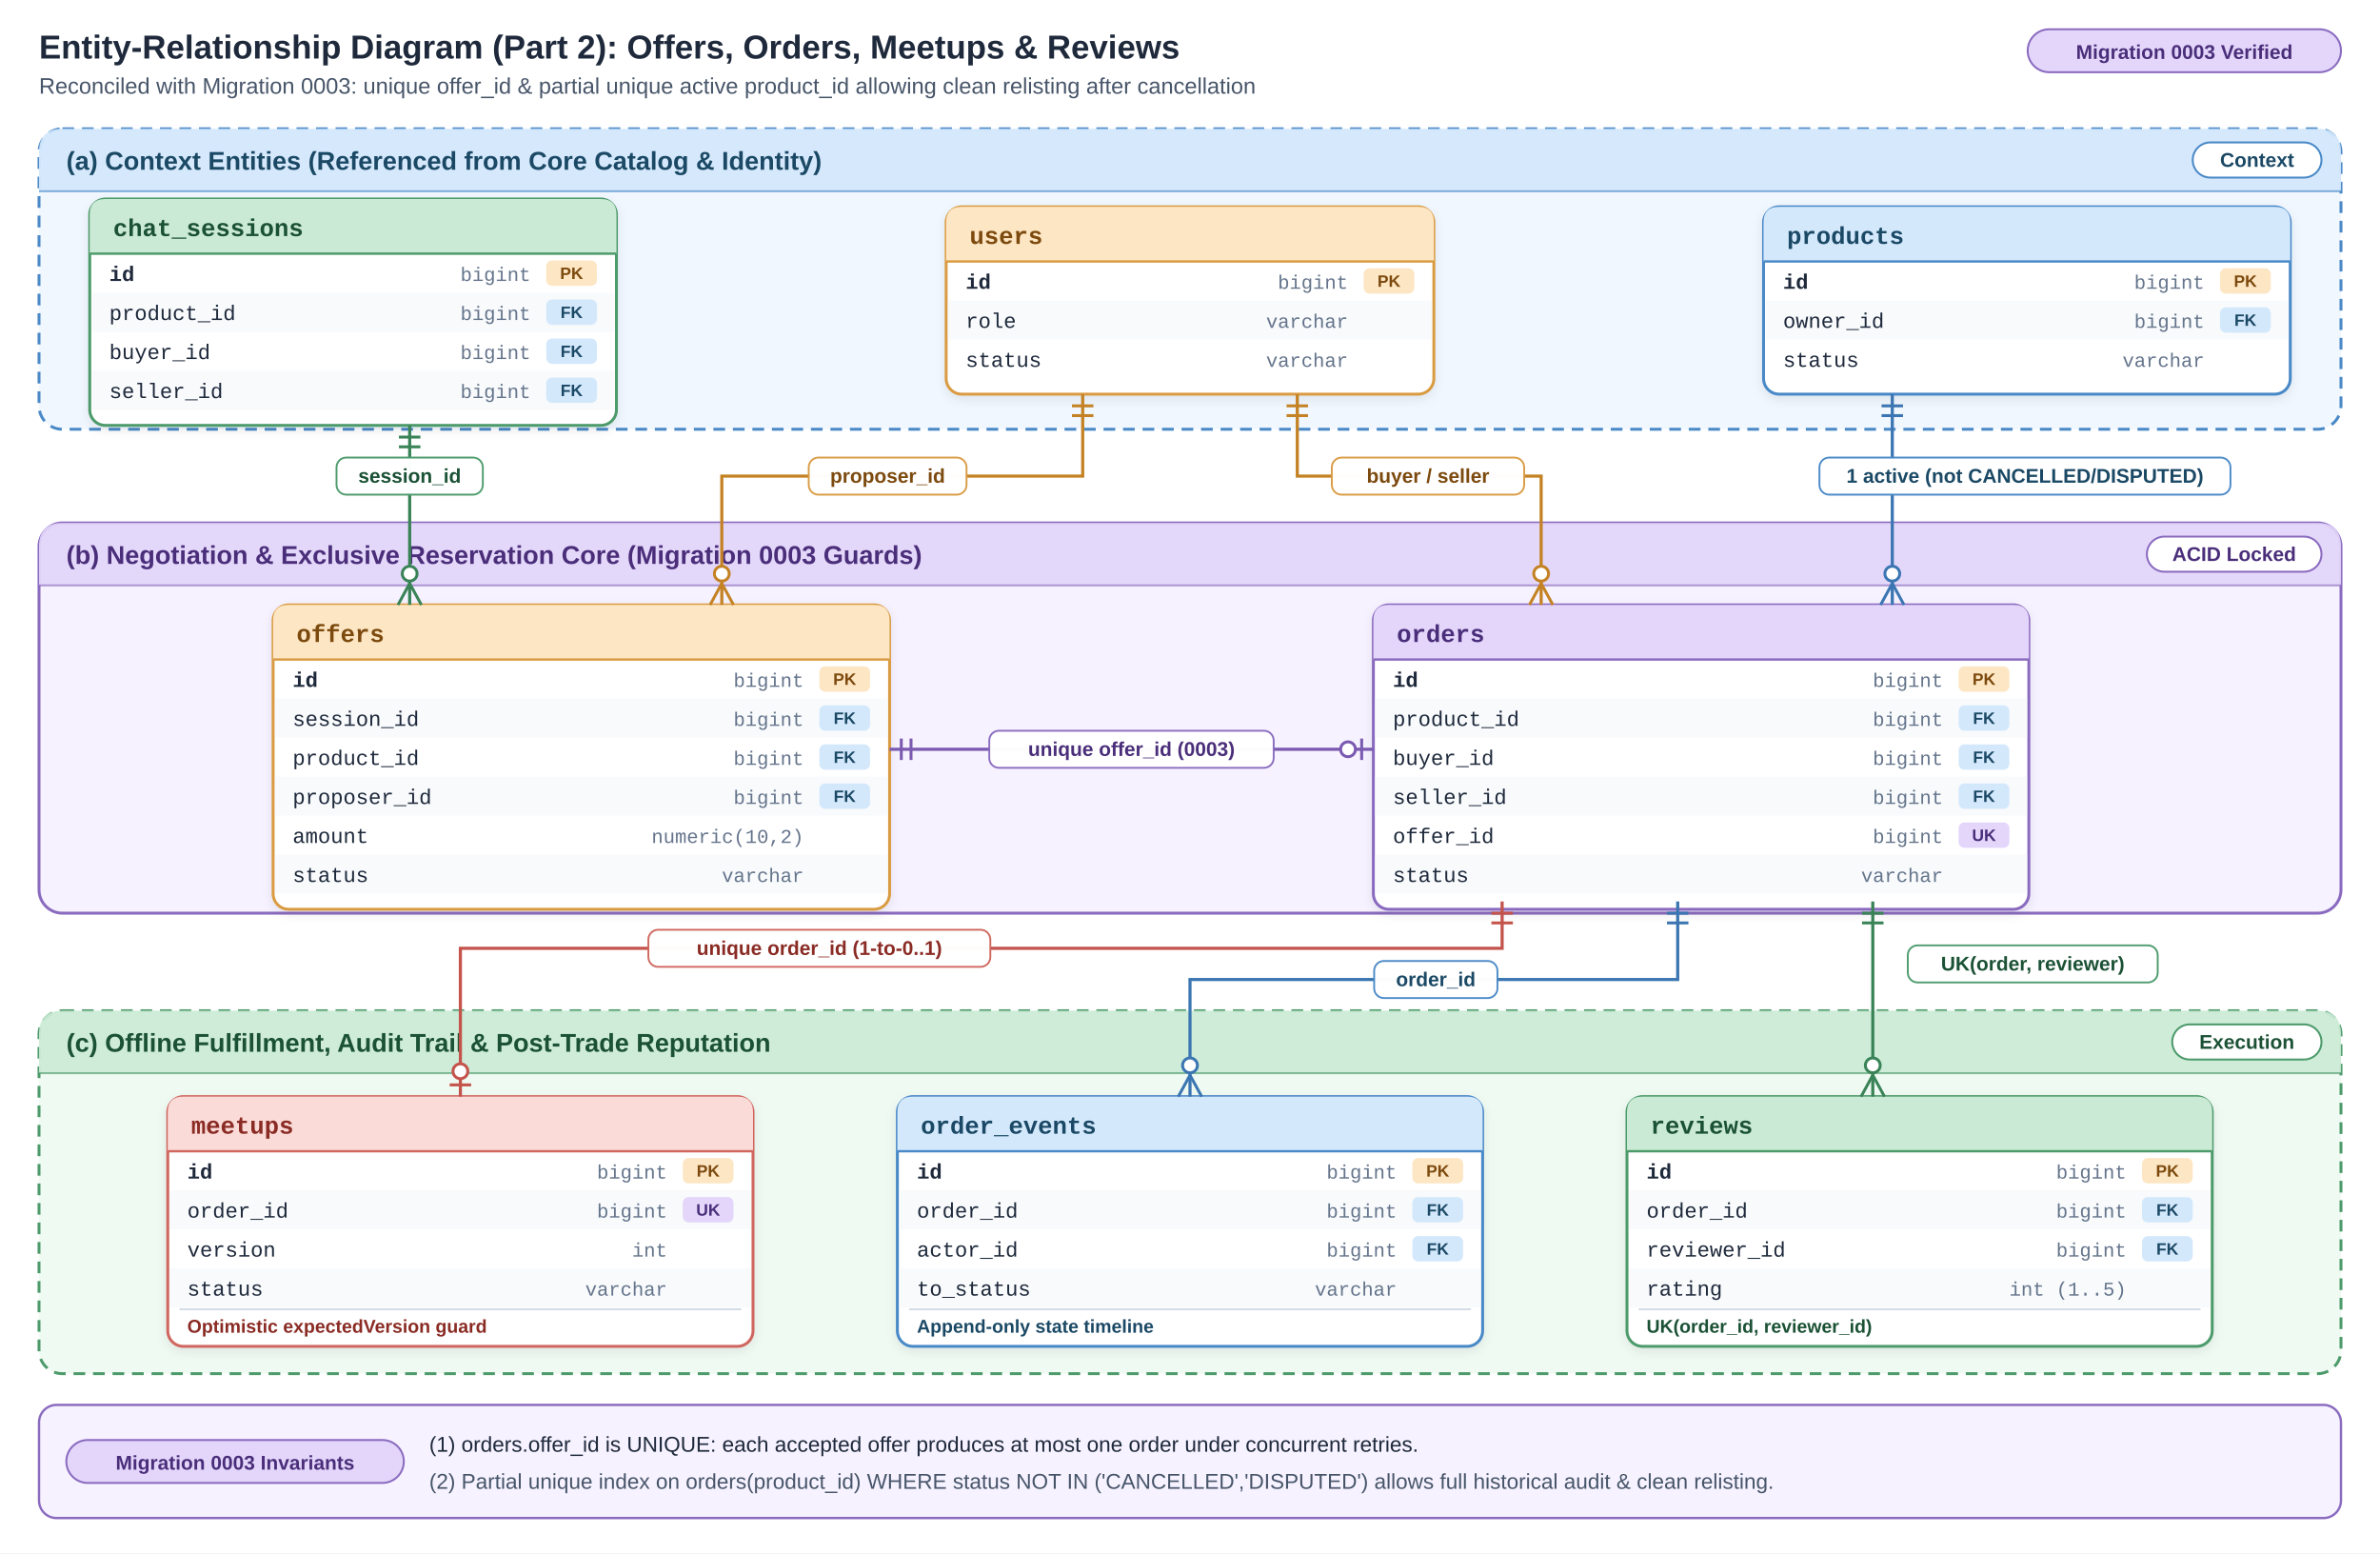
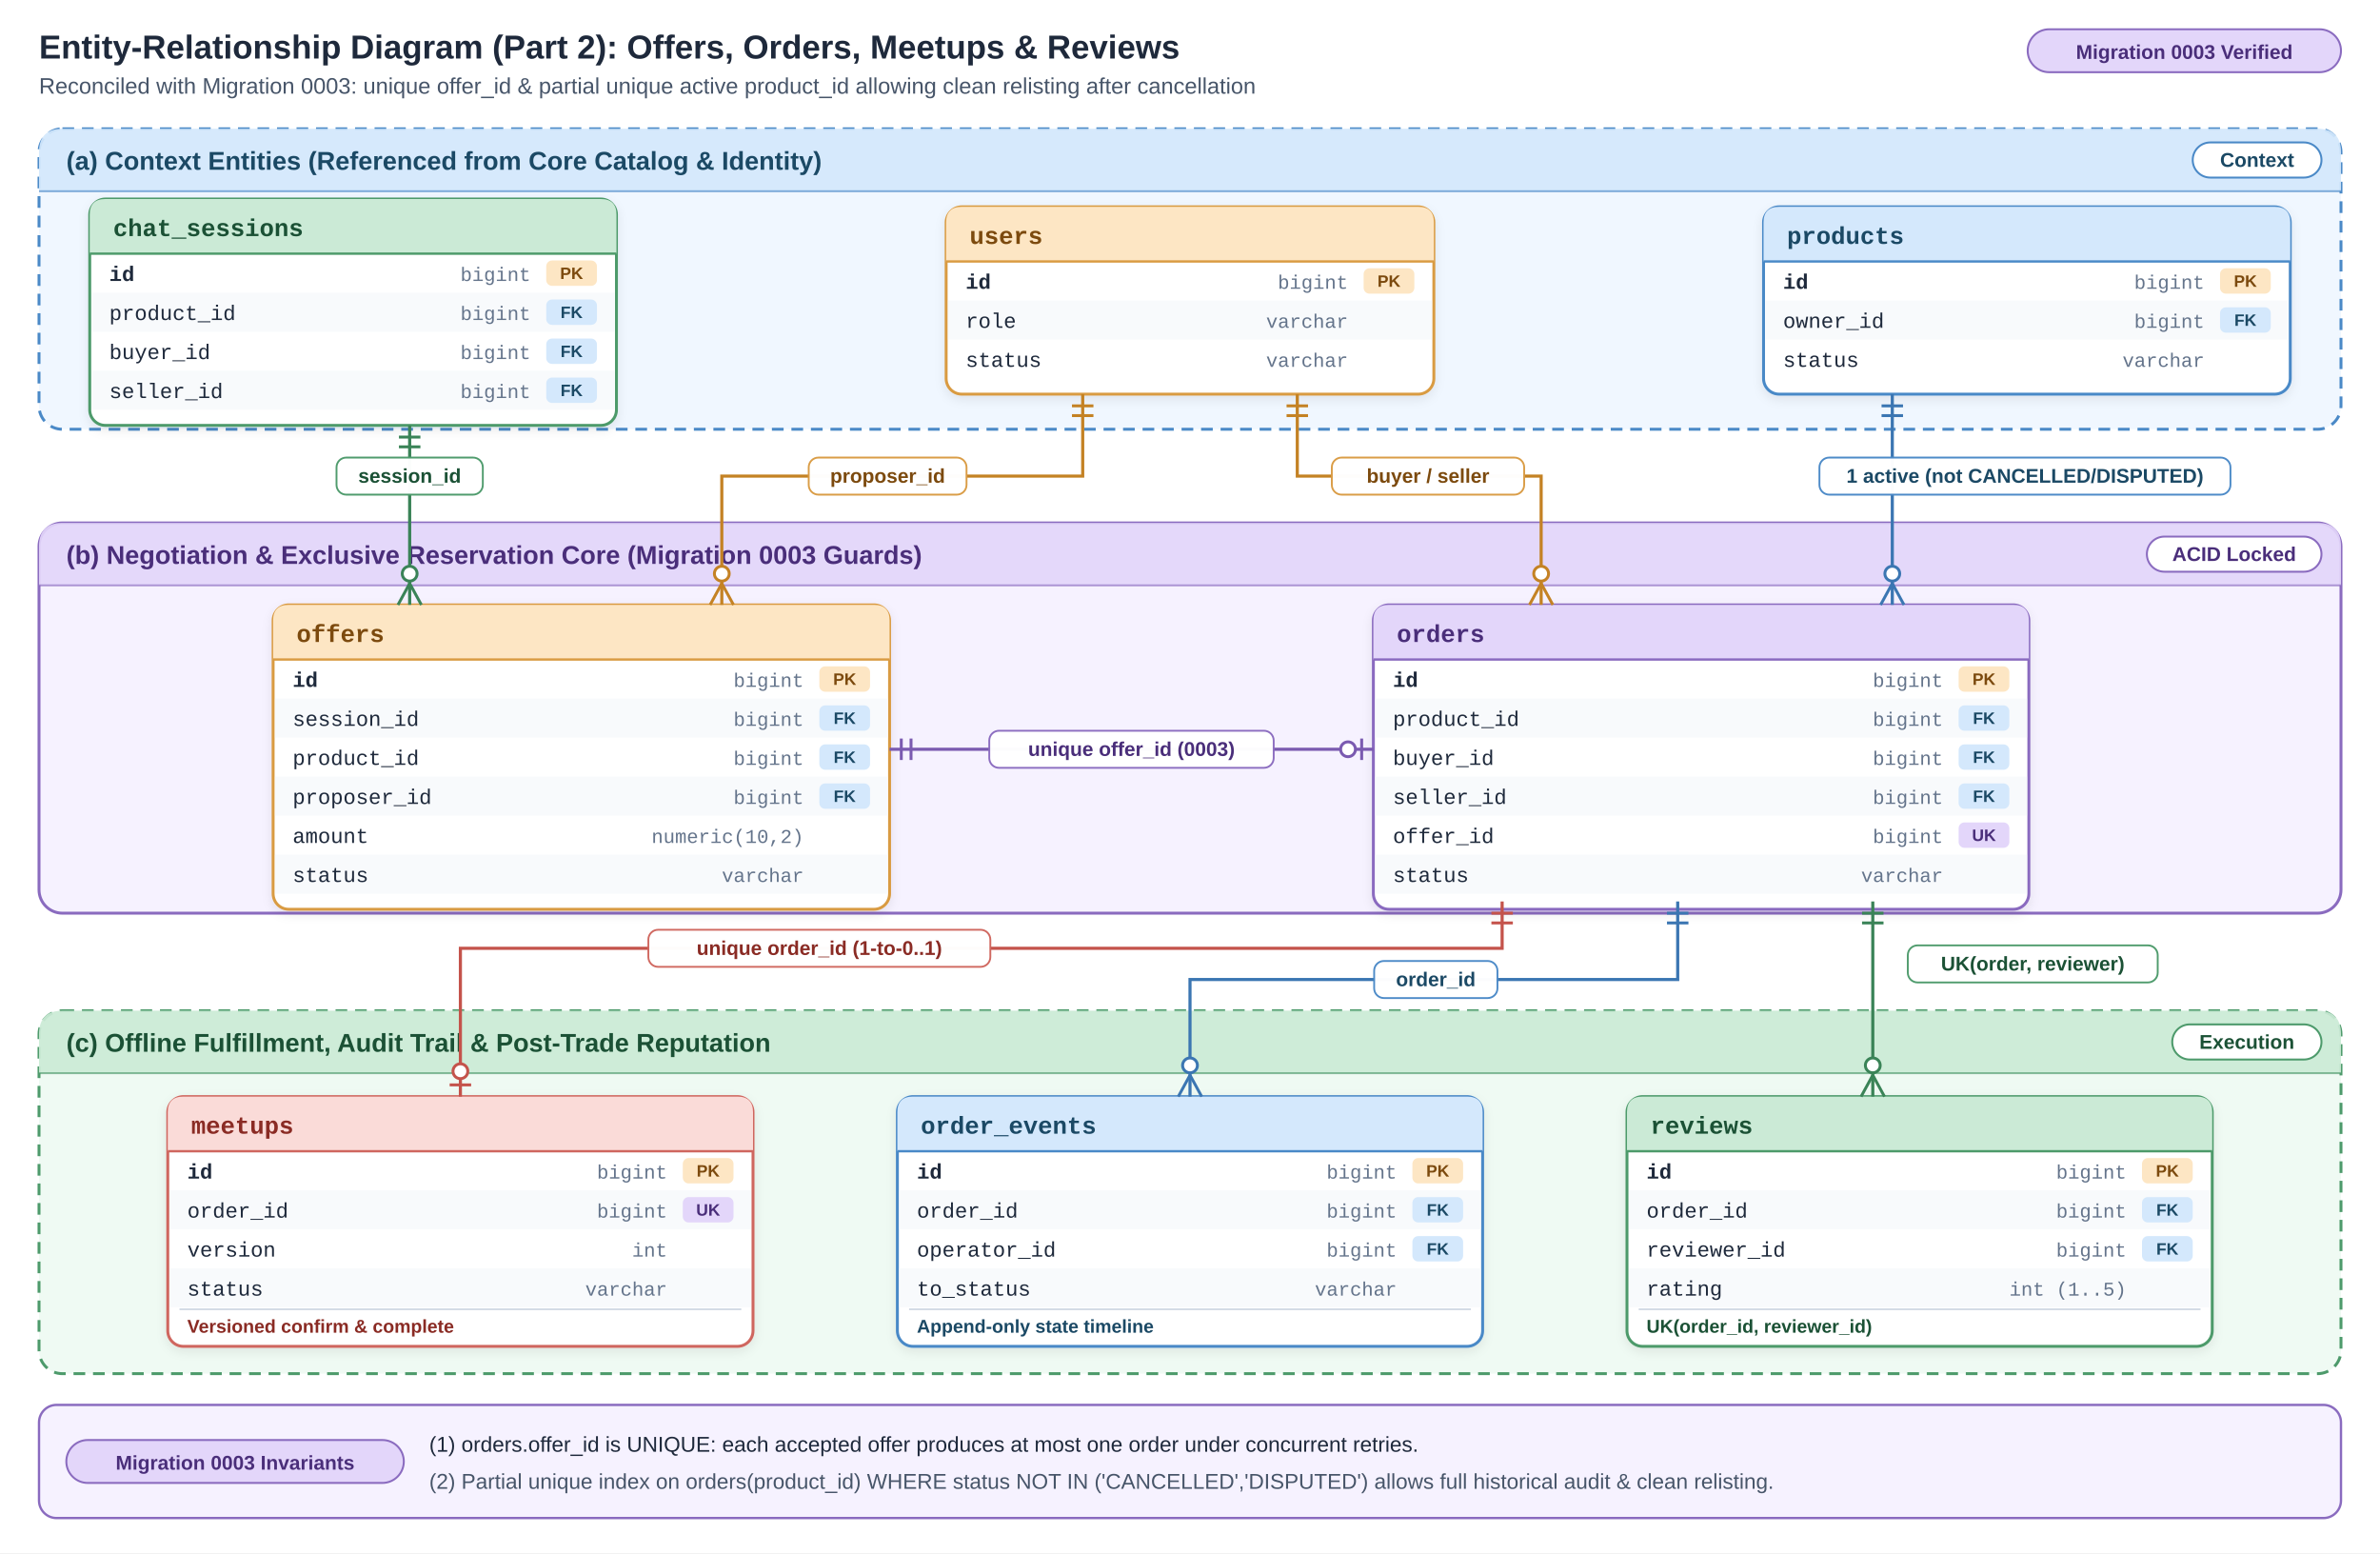
<svg xmlns="http://www.w3.org/2000/svg" viewBox="0 0 1220 796" width="1220" height="796">
  <defs>
    <filter id="card-shadow" x="-6%" y="-6%" width="114%" height="118%">
      <feDropShadow dx="0" dy="2" stdDeviation="2.5" flood-color="#0F172A" flood-opacity="0.08" />
    </filter>
    <filter id="soft-shadow" x="-4%" y="-4%" width="108%" height="112%">
      <feDropShadow dx="0" dy="1.5" stdDeviation="1.8" flood-color="#0F172A" flood-opacity="0.06" />
    </filter>
    <marker id="arr-slate" viewBox="0 0 10 10" refX="8.5" refY="5" markerWidth="7" markerHeight="7" orient="auto-start-reverse">
      <path d="M 1 1.5 L 9 5 L 1 8.5 z" fill="#475569" />
    </marker>
    <marker id="arr-blue" viewBox="0 0 10 10" refX="8.5" refY="5" markerWidth="7" markerHeight="7" orient="auto-start-reverse">
      <path d="M 1 1.5 L 9 5 L 1 8.5 z" fill="#3B76B2" />
    </marker>
    <marker id="arr-green" viewBox="0 0 10 10" refX="8.5" refY="5" markerWidth="7" markerHeight="7" orient="auto-start-reverse">
      <path d="M 1 1.5 L 9 5 L 1 8.5 z" fill="#3A8357" />
    </marker>
    <marker id="arr-purple" viewBox="0 0 10 10" refX="8.5" refY="5" markerWidth="7" markerHeight="7" orient="auto-start-reverse">
      <path d="M 1 1.5 L 9 5 L 1 8.5 z" fill="#7A5AB0" />
    </marker>
    <marker id="arr-rose" viewBox="0 0 10 10" refX="8.5" refY="5" markerWidth="7" markerHeight="7" orient="auto-start-reverse">
      <path d="M 1 1.5 L 9 5 L 1 8.5 z" fill="#C4534B" />
    </marker>
    <marker id="arr-amber" viewBox="0 0 10 10" refX="8.5" refY="5" markerWidth="7" markerHeight="7" orient="auto-start-reverse">
      <path d="M 1 1.5 L 9 5 L 1 8.5 z" fill="#C48224" />
    </marker>
    <marker id="arr-open" viewBox="0 0 10 10" refX="8.5" refY="5" markerWidth="8" markerHeight="8" orient="auto">
      <path d="M 1.5 1.5 L 8.5 5 L 1.5 8.5" fill="none" stroke="#1E293B" stroke-width="1.6" stroke-linecap="round" stroke-linejoin="round" />
    </marker>
    <marker id="uml-inherit" viewBox="0 0 14 12" refX="12.5" refY="6" markerWidth="11" markerHeight="10" orient="auto">
      <path d="M 1 1 L 12 6 L 1 11 Z" fill="#FFFFFF" stroke="#4A89C7" stroke-width="1.6" />
    </marker>
  </defs>
  <rect x="0" y="0" width="1220" height="796" fill="#FFFFFF" />
  <text x="20" y="30" font-family="Arial, 'Helvetica Neue', Helvetica, sans-serif" font-size="17" font-weight="700" fill="#1E293B">Entity-Relationship Diagram (Part 2): Offers, Orders, Meetups &amp; Reviews</text>
  <text x="20" y="48" font-family="Arial, 'Helvetica Neue', Helvetica, sans-serif" font-size="11.5" fill="#475569">Reconciled with Migration 0003: unique offer_id &amp; partial unique active product_id allowing clean relisting after cancellation</text>
  <rect x="1039.4" y="15" width="160.6" height="22" rx="11.0" fill="#E3D6FA" stroke="#8A6BBF" stroke-width="1" />
  <text x="1119.7" y="30.18" text-anchor="middle" font-family="Arial, 'Helvetica Neue', Helvetica, sans-serif" font-size="10.2" font-weight="600" fill="#4A2E7A">Migration 0003 Verified</text>
  <rect x="20" y="66" width="1180" height="154" rx="12" fill="#F0F7FF" stroke="#4A89C7" stroke-width="1.5" stroke-dasharray="6,4" />
  <path d="M 32 66 H 1188 Q 1200 66 1200 78 V 98 H 20 V 78 Q 20 66 32 66 Z" fill="#D4E8FC" opacity="0.92" />
  <line x1="20" y1="98" x2="1200" y2="98" stroke="#4A89C7" stroke-width="1" opacity="0.65" />
  <text x="34" y="87" font-family="Arial, 'Helvetica Neue', Helvetica, sans-serif" font-size="13.2" font-weight="700" fill="#1B4965">(a) Context Entities (Referenced from Core Catalog &amp; Identity)</text>
  <rect x="1124" y="73" width="66" height="18" rx="9" fill="#FFFFFF" stroke="#4A89C7" stroke-width="1" />
  <text x="1157.0" y="85.5" text-anchor="middle" font-family="Arial, 'Helvetica Neue', Helvetica, sans-serif" font-size="10.2" font-weight="600" fill="#1B4965">Context</text>
  <rect x="20" y="268" width="1180" height="200" rx="12" fill="#F6F2FF" stroke="#8A6BBF" stroke-width="1.5" />
  <path d="M 32 268 H 1188 Q 1200 268 1200 280 V 300 H 20 V 280 Q 20 268 32 268 Z" fill="#E3D6FA" opacity="0.92" />
  <line x1="20" y1="300" x2="1200" y2="300" stroke="#8A6BBF" stroke-width="1" opacity="0.65" />
  <text x="34" y="289" font-family="Arial, 'Helvetica Neue', Helvetica, sans-serif" font-size="13.2" font-weight="700" fill="#4A2E7A">(b) Negotiation &amp; Exclusive Reservation Core (Migration 0003 Guards)</text>
  <rect x="1100.5" y="275" width="89.5" height="18" rx="9" fill="#FFFFFF" stroke="#8A6BBF" stroke-width="1" />
  <text x="1145.25" y="287.5" text-anchor="middle" font-family="Arial, 'Helvetica Neue', Helvetica, sans-serif" font-size="10.2" font-weight="600" fill="#4A2E7A">ACID Locked</text>
  <rect x="20" y="518" width="1180" height="186" rx="12" fill="#EFFAF3" stroke="#4D9A6B" stroke-width="1.5" stroke-dasharray="6,4" />
  <path d="M 32 518 H 1188 Q 1200 518 1200 530 V 550 H 20 V 530 Q 20 518 32 518 Z" fill="#CBEAD6" opacity="0.92" />
  <line x1="20" y1="550" x2="1200" y2="550" stroke="#4D9A6B" stroke-width="1" opacity="0.65" />
  <text x="34" y="539" font-family="Arial, 'Helvetica Neue', Helvetica, sans-serif" font-size="13.2" font-weight="700" fill="#1B5135">(c) Offline Fulfillment, Audit Trail &amp; Post-Trade Reputation</text>
  <rect x="1113.5" y="525" width="76.5" height="18" rx="9" fill="#FFFFFF" stroke="#4D9A6B" stroke-width="1" />
  <text x="1151.75" y="537.5" text-anchor="middle" font-family="Arial, 'Helvetica Neue', Helvetica, sans-serif" font-size="10.2" font-weight="600" fill="#1B5135">Execution</text>
  <g filter="url(#card-shadow)">
    <rect x="46" y="102" width="270" height="116" rx="8" fill="#FFFFFF" stroke="#4D9A6B" stroke-width="1.5" />
    <path d="M 54 102 H 308 Q 316 102 316 110 V 130 H 46 V 110 Q 46 102 54 102 Z" fill="#CBEAD6" />
    <line x1="46" y1="130" x2="316" y2="130" stroke="#4D9A6B" stroke-width="1.2" />
  </g>
  <text x="58" y="121" font-family="'Consolas', 'Courier New', monospace" font-size="12.5" font-weight="700" fill="#1B5135">chat_sessions</text>
  <text x="56" y="144" font-family="'Consolas', 'Courier New', monospace" font-size="10.8" font-weight="700" fill="#1E293B">id</text>
  <text x="272" y="144" text-anchor="end" font-family="'Consolas', 'Courier New', monospace" font-size="10" fill="#64748B">bigint</text>
  <rect x="280" y="133.5" width="26" height="13" rx="3" fill="#FDE6C4" />
  <text x="293" y="143" text-anchor="middle" font-family="Arial, 'Helvetica Neue', Helvetica, sans-serif" font-size="8.5" font-weight="700" fill="#7C4A0E">PK</text>
  <rect x="47" y="150" width="268" height="20" fill="#F8FAFC" />
  <text x="56" y="164" font-family="'Consolas', 'Courier New', monospace" font-size="10.8" font-weight="400" fill="#1E293B">product_id</text>
  <text x="272" y="164" text-anchor="end" font-family="'Consolas', 'Courier New', monospace" font-size="10" fill="#64748B">bigint</text>
  <rect x="280" y="153.5" width="26" height="13" rx="3" fill="#D4E8FC" />
  <text x="293" y="163" text-anchor="middle" font-family="Arial, 'Helvetica Neue', Helvetica, sans-serif" font-size="8.5" font-weight="700" fill="#1B4965">FK</text>
  <text x="56" y="184" font-family="'Consolas', 'Courier New', monospace" font-size="10.8" font-weight="400" fill="#1E293B">buyer_id</text>
  <text x="272" y="184" text-anchor="end" font-family="'Consolas', 'Courier New', monospace" font-size="10" fill="#64748B">bigint</text>
  <rect x="280" y="173.5" width="26" height="13" rx="3" fill="#D4E8FC" />
  <text x="293" y="183" text-anchor="middle" font-family="Arial, 'Helvetica Neue', Helvetica, sans-serif" font-size="8.5" font-weight="700" fill="#1B4965">FK</text>
  <rect x="47" y="190" width="268" height="20" fill="#F8FAFC" />
  <text x="56" y="204" font-family="'Consolas', 'Courier New', monospace" font-size="10.8" font-weight="400" fill="#1E293B">seller_id</text>
  <text x="272" y="204" text-anchor="end" font-family="'Consolas', 'Courier New', monospace" font-size="10" fill="#64748B">bigint</text>
  <rect x="280" y="193.5" width="26" height="13" rx="3" fill="#D4E8FC" />
  <text x="293" y="203" text-anchor="middle" font-family="Arial, 'Helvetica Neue', Helvetica, sans-serif" font-size="8.5" font-weight="700" fill="#1B4965">FK</text>
  <g filter="url(#card-shadow)">
    <rect x="485" y="106" width="250" height="96" rx="8" fill="#FFFFFF" stroke="#D99B43" stroke-width="1.5" />
    <path d="M 493 106 H 727 Q 735 106 735 114 V 134 H 485 V 114 Q 485 106 493 106 Z" fill="#FDE6C4" />
    <line x1="485" y1="134" x2="735" y2="134" stroke="#D99B43" stroke-width="1.2" />
  </g>
  <text x="497" y="125" font-family="'Consolas', 'Courier New', monospace" font-size="12.5" font-weight="700" fill="#7C4A0E">users</text>
  <text x="495" y="148" font-family="'Consolas', 'Courier New', monospace" font-size="10.8" font-weight="700" fill="#1E293B">id</text>
  <text x="691" y="148" text-anchor="end" font-family="'Consolas', 'Courier New', monospace" font-size="10" fill="#64748B">bigint</text>
  <rect x="699" y="137.5" width="26" height="13" rx="3" fill="#FDE6C4" />
  <text x="712" y="147" text-anchor="middle" font-family="Arial, 'Helvetica Neue', Helvetica, sans-serif" font-size="8.5" font-weight="700" fill="#7C4A0E">PK</text>
  <rect x="486" y="154" width="248" height="20" fill="#F8FAFC" />
  <text x="495" y="168" font-family="'Consolas', 'Courier New', monospace" font-size="10.8" font-weight="400" fill="#1E293B">role</text>
  <text x="691" y="168" text-anchor="end" font-family="'Consolas', 'Courier New', monospace" font-size="10" fill="#64748B">varchar</text>
  <text x="495" y="188" font-family="'Consolas', 'Courier New', monospace" font-size="10.8" font-weight="400" fill="#1E293B">status</text>
  <text x="691" y="188" text-anchor="end" font-family="'Consolas', 'Courier New', monospace" font-size="10" fill="#64748B">varchar</text>
  <g filter="url(#card-shadow)">
    <rect x="904" y="106" width="270" height="96" rx="8" fill="#FFFFFF" stroke="#4A89C7" stroke-width="1.5" />
    <path d="M 912 106 H 1166 Q 1174 106 1174 114 V 134 H 904 V 114 Q 904 106 912 106 Z" fill="#D4E8FC" />
    <line x1="904" y1="134" x2="1174" y2="134" stroke="#4A89C7" stroke-width="1.2" />
  </g>
  <text x="916" y="125" font-family="'Consolas', 'Courier New', monospace" font-size="12.5" font-weight="700" fill="#1B4965">products</text>
  <text x="914" y="148" font-family="'Consolas', 'Courier New', monospace" font-size="10.8" font-weight="700" fill="#1E293B">id</text>
  <text x="1130" y="148" text-anchor="end" font-family="'Consolas', 'Courier New', monospace" font-size="10" fill="#64748B">bigint</text>
  <rect x="1138" y="137.5" width="26" height="13" rx="3" fill="#FDE6C4" />
  <text x="1151" y="147" text-anchor="middle" font-family="Arial, 'Helvetica Neue', Helvetica, sans-serif" font-size="8.5" font-weight="700" fill="#7C4A0E">PK</text>
  <rect x="905" y="154" width="268" height="20" fill="#F8FAFC" />
  <text x="914" y="168" font-family="'Consolas', 'Courier New', monospace" font-size="10.8" font-weight="400" fill="#1E293B">owner_id</text>
  <text x="1130" y="168" text-anchor="end" font-family="'Consolas', 'Courier New', monospace" font-size="10" fill="#64748B">bigint</text>
  <rect x="1138" y="157.5" width="26" height="13" rx="3" fill="#D4E8FC" />
  <text x="1151" y="167" text-anchor="middle" font-family="Arial, 'Helvetica Neue', Helvetica, sans-serif" font-size="8.5" font-weight="700" fill="#1B4965">FK</text>
  <text x="914" y="188" font-family="'Consolas', 'Courier New', monospace" font-size="10.8" font-weight="400" fill="#1E293B">status</text>
  <text x="1130" y="188" text-anchor="end" font-family="'Consolas', 'Courier New', monospace" font-size="10" fill="#64748B">varchar</text>
  <g filter="url(#card-shadow)">
    <rect x="140" y="310" width="316" height="156" rx="8" fill="#FFFFFF" stroke="#D99B43" stroke-width="1.5" />
    <path d="M 148 310 H 448 Q 456 310 456 318 V 338 H 140 V 318 Q 140 310 148 310 Z" fill="#FDE6C4" />
    <line x1="140" y1="338" x2="456" y2="338" stroke="#D99B43" stroke-width="1.2" />
  </g>
  <text x="152" y="329" font-family="'Consolas', 'Courier New', monospace" font-size="12.5" font-weight="700" fill="#7C4A0E">offers</text>
  <text x="150" y="352" font-family="'Consolas', 'Courier New', monospace" font-size="10.8" font-weight="700" fill="#1E293B">id</text>
  <text x="412" y="352" text-anchor="end" font-family="'Consolas', 'Courier New', monospace" font-size="10" fill="#64748B">bigint</text>
  <rect x="420" y="341.5" width="26" height="13" rx="3" fill="#FDE6C4" />
  <text x="433" y="351" text-anchor="middle" font-family="Arial, 'Helvetica Neue', Helvetica, sans-serif" font-size="8.5" font-weight="700" fill="#7C4A0E">PK</text>
  <rect x="141" y="358" width="314" height="20" fill="#F8FAFC" />
  <text x="150" y="372" font-family="'Consolas', 'Courier New', monospace" font-size="10.8" font-weight="400" fill="#1E293B">session_id</text>
  <text x="412" y="372" text-anchor="end" font-family="'Consolas', 'Courier New', monospace" font-size="10" fill="#64748B">bigint</text>
  <rect x="420" y="361.5" width="26" height="13" rx="3" fill="#D4E8FC" />
  <text x="433" y="371" text-anchor="middle" font-family="Arial, 'Helvetica Neue', Helvetica, sans-serif" font-size="8.5" font-weight="700" fill="#1B4965">FK</text>
  <text x="150" y="392" font-family="'Consolas', 'Courier New', monospace" font-size="10.8" font-weight="400" fill="#1E293B">product_id</text>
  <text x="412" y="392" text-anchor="end" font-family="'Consolas', 'Courier New', monospace" font-size="10" fill="#64748B">bigint</text>
  <rect x="420" y="381.5" width="26" height="13" rx="3" fill="#D4E8FC" />
  <text x="433" y="391" text-anchor="middle" font-family="Arial, 'Helvetica Neue', Helvetica, sans-serif" font-size="8.5" font-weight="700" fill="#1B4965">FK</text>
  <rect x="141" y="398" width="314" height="20" fill="#F8FAFC" />
  <text x="150" y="412" font-family="'Consolas', 'Courier New', monospace" font-size="10.8" font-weight="400" fill="#1E293B">proposer_id</text>
  <text x="412" y="412" text-anchor="end" font-family="'Consolas', 'Courier New', monospace" font-size="10" fill="#64748B">bigint</text>
  <rect x="420" y="401.5" width="26" height="13" rx="3" fill="#D4E8FC" />
  <text x="433" y="411" text-anchor="middle" font-family="Arial, 'Helvetica Neue', Helvetica, sans-serif" font-size="8.5" font-weight="700" fill="#1B4965">FK</text>
  <text x="150" y="432" font-family="'Consolas', 'Courier New', monospace" font-size="10.8" font-weight="400" fill="#1E293B">amount</text>
  <text x="412" y="432" text-anchor="end" font-family="'Consolas', 'Courier New', monospace" font-size="10" fill="#64748B">numeric(10,2)</text>
  <rect x="141" y="438" width="314" height="20" fill="#F8FAFC" />
  <text x="150" y="452" font-family="'Consolas', 'Courier New', monospace" font-size="10.8" font-weight="400" fill="#1E293B">status</text>
  <text x="412" y="452" text-anchor="end" font-family="'Consolas', 'Courier New', monospace" font-size="10" fill="#64748B">varchar</text>
  <g filter="url(#card-shadow)">
    <rect x="704" y="310" width="336" height="156" rx="8" fill="#FFFFFF" stroke="#8A6BBF" stroke-width="1.5" />
    <path d="M 712 310 H 1032 Q 1040 310 1040 318 V 338 H 704 V 318 Q 704 310 712 310 Z" fill="#E3D6FA" />
    <line x1="704" y1="338" x2="1040" y2="338" stroke="#8A6BBF" stroke-width="1.2" />
  </g>
  <text x="716" y="329" font-family="'Consolas', 'Courier New', monospace" font-size="12.5" font-weight="700" fill="#4A2E7A">orders</text>
  <text x="714" y="352" font-family="'Consolas', 'Courier New', monospace" font-size="10.8" font-weight="700" fill="#1E293B">id</text>
  <text x="996" y="352" text-anchor="end" font-family="'Consolas', 'Courier New', monospace" font-size="10" fill="#64748B">bigint</text>
  <rect x="1004" y="341.5" width="26" height="13" rx="3" fill="#FDE6C4" />
  <text x="1017" y="351" text-anchor="middle" font-family="Arial, 'Helvetica Neue', Helvetica, sans-serif" font-size="8.5" font-weight="700" fill="#7C4A0E">PK</text>
  <rect x="705" y="358" width="334" height="20" fill="#F8FAFC" />
  <text x="714" y="372" font-family="'Consolas', 'Courier New', monospace" font-size="10.8" font-weight="400" fill="#1E293B">product_id</text>
  <text x="996" y="372" text-anchor="end" font-family="'Consolas', 'Courier New', monospace" font-size="10" fill="#64748B">bigint</text>
  <rect x="1004" y="361.5" width="26" height="13" rx="3" fill="#D4E8FC" />
  <text x="1017" y="371" text-anchor="middle" font-family="Arial, 'Helvetica Neue', Helvetica, sans-serif" font-size="8.5" font-weight="700" fill="#1B4965">FK</text>
  <text x="714" y="392" font-family="'Consolas', 'Courier New', monospace" font-size="10.8" font-weight="400" fill="#1E293B">buyer_id</text>
  <text x="996" y="392" text-anchor="end" font-family="'Consolas', 'Courier New', monospace" font-size="10" fill="#64748B">bigint</text>
  <rect x="1004" y="381.5" width="26" height="13" rx="3" fill="#D4E8FC" />
  <text x="1017" y="391" text-anchor="middle" font-family="Arial, 'Helvetica Neue', Helvetica, sans-serif" font-size="8.5" font-weight="700" fill="#1B4965">FK</text>
  <rect x="705" y="398" width="334" height="20" fill="#F8FAFC" />
  <text x="714" y="412" font-family="'Consolas', 'Courier New', monospace" font-size="10.8" font-weight="400" fill="#1E293B">seller_id</text>
  <text x="996" y="412" text-anchor="end" font-family="'Consolas', 'Courier New', monospace" font-size="10" fill="#64748B">bigint</text>
  <rect x="1004" y="401.5" width="26" height="13" rx="3" fill="#D4E8FC" />
  <text x="1017" y="411" text-anchor="middle" font-family="Arial, 'Helvetica Neue', Helvetica, sans-serif" font-size="8.5" font-weight="700" fill="#1B4965">FK</text>
  <text x="714" y="432" font-family="'Consolas', 'Courier New', monospace" font-size="10.8" font-weight="400" fill="#1E293B">offer_id</text>
  <text x="996" y="432" text-anchor="end" font-family="'Consolas', 'Courier New', monospace" font-size="10" fill="#64748B">bigint</text>
  <rect x="1004" y="421.5" width="26" height="13" rx="3" fill="#E3D6FA" />
  <text x="1017" y="431" text-anchor="middle" font-family="Arial, 'Helvetica Neue', Helvetica, sans-serif" font-size="8.5" font-weight="700" fill="#4A2E7A">UK</text>
  <rect x="705" y="438" width="334" height="20" fill="#F8FAFC" />
  <text x="714" y="452" font-family="'Consolas', 'Courier New', monospace" font-size="10.8" font-weight="400" fill="#1E293B">status</text>
  <text x="996" y="452" text-anchor="end" font-family="'Consolas', 'Courier New', monospace" font-size="10" fill="#64748B">varchar</text>
  <g filter="url(#card-shadow)">
    <rect x="86" y="562" width="300" height="128" rx="8" fill="#FFFFFF" stroke="#CF665E" stroke-width="1.5" />
    <path d="M 94 562 H 378 Q 386 562 386 570 V 590 H 86 V 570 Q 86 562 94 562 Z" fill="#FADBD8" />
    <line x1="86" y1="590" x2="386" y2="590" stroke="#CF665E" stroke-width="1.2" />
  </g>
  <text x="98" y="581" font-family="'Consolas', 'Courier New', monospace" font-size="12.5" font-weight="700" fill="#8A2B24">meetups</text>
  <text x="96" y="604" font-family="'Consolas', 'Courier New', monospace" font-size="10.8" font-weight="700" fill="#1E293B">id</text>
  <text x="342" y="604" text-anchor="end" font-family="'Consolas', 'Courier New', monospace" font-size="10" fill="#64748B">bigint</text>
  <rect x="350" y="593.5" width="26" height="13" rx="3" fill="#FDE6C4" />
  <text x="363" y="603" text-anchor="middle" font-family="Arial, 'Helvetica Neue', Helvetica, sans-serif" font-size="8.5" font-weight="700" fill="#7C4A0E">PK</text>
  <rect x="87" y="610" width="298" height="20" fill="#F8FAFC" />
  <text x="96" y="624" font-family="'Consolas', 'Courier New', monospace" font-size="10.8" font-weight="400" fill="#1E293B">order_id</text>
  <text x="342" y="624" text-anchor="end" font-family="'Consolas', 'Courier New', monospace" font-size="10" fill="#64748B">bigint</text>
  <rect x="350" y="613.5" width="26" height="13" rx="3" fill="#E3D6FA" />
  <text x="363" y="623" text-anchor="middle" font-family="Arial, 'Helvetica Neue', Helvetica, sans-serif" font-size="8.5" font-weight="700" fill="#4A2E7A">UK</text>
  <text x="96" y="644" font-family="'Consolas', 'Courier New', monospace" font-size="10.8" font-weight="400" fill="#1E293B">version</text>
  <text x="342" y="644" text-anchor="end" font-family="'Consolas', 'Courier New', monospace" font-size="10" fill="#64748B">int</text>
  <rect x="87" y="650" width="298" height="20" fill="#F8FAFC" />
  <text x="96" y="664" font-family="'Consolas', 'Courier New', monospace" font-size="10.8" font-weight="400" fill="#1E293B">status</text>
  <text x="342" y="664" text-anchor="end" font-family="'Consolas', 'Courier New', monospace" font-size="10" fill="#64748B">varchar</text>
  <line x1="92" y1="671" x2="380" y2="671" stroke="#CBD5E1" stroke-width="0.8" />
-   <text x="96" y="683" font-family="Arial, 'Helvetica Neue', Helvetica, sans-serif" font-size="9.5" font-weight="600" fill="#8A2B24">Optimistic expectedVersion guard</text>
+   <text x="96" y="683" font-family="Arial, 'Helvetica Neue', Helvetica, sans-serif" font-size="9.5" font-weight="600" fill="#8A2B24">Versioned confirm &amp; complete</text>
  <g filter="url(#card-shadow)">
    <rect x="460" y="562" width="300" height="128" rx="8" fill="#FFFFFF" stroke="#4A89C7" stroke-width="1.5" />
    <path d="M 468 562 H 752 Q 760 562 760 570 V 590 H 460 V 570 Q 460 562 468 562 Z" fill="#D4E8FC" />
    <line x1="460" y1="590" x2="760" y2="590" stroke="#4A89C7" stroke-width="1.2" />
  </g>
  <text x="472" y="581" font-family="'Consolas', 'Courier New', monospace" font-size="12.5" font-weight="700" fill="#1B4965">order_events</text>
  <text x="470" y="604" font-family="'Consolas', 'Courier New', monospace" font-size="10.8" font-weight="700" fill="#1E293B">id</text>
  <text x="716" y="604" text-anchor="end" font-family="'Consolas', 'Courier New', monospace" font-size="10" fill="#64748B">bigint</text>
  <rect x="724" y="593.5" width="26" height="13" rx="3" fill="#FDE6C4" />
  <text x="737" y="603" text-anchor="middle" font-family="Arial, 'Helvetica Neue', Helvetica, sans-serif" font-size="8.5" font-weight="700" fill="#7C4A0E">PK</text>
  <rect x="461" y="610" width="298" height="20" fill="#F8FAFC" />
  <text x="470" y="624" font-family="'Consolas', 'Courier New', monospace" font-size="10.8" font-weight="400" fill="#1E293B">order_id</text>
  <text x="716" y="624" text-anchor="end" font-family="'Consolas', 'Courier New', monospace" font-size="10" fill="#64748B">bigint</text>
  <rect x="724" y="613.5" width="26" height="13" rx="3" fill="#D4E8FC" />
  <text x="737" y="623" text-anchor="middle" font-family="Arial, 'Helvetica Neue', Helvetica, sans-serif" font-size="8.5" font-weight="700" fill="#1B4965">FK</text>
-   <text x="470" y="644" font-family="'Consolas', 'Courier New', monospace" font-size="10.8" font-weight="400" fill="#1E293B">actor_id</text>
+   <text x="470" y="644" font-family="'Consolas', 'Courier New', monospace" font-size="10.8" font-weight="400" fill="#1E293B">operator_id</text>
  <text x="716" y="644" text-anchor="end" font-family="'Consolas', 'Courier New', monospace" font-size="10" fill="#64748B">bigint</text>
  <rect x="724" y="633.5" width="26" height="13" rx="3" fill="#D4E8FC" />
  <text x="737" y="643" text-anchor="middle" font-family="Arial, 'Helvetica Neue', Helvetica, sans-serif" font-size="8.5" font-weight="700" fill="#1B4965">FK</text>
  <rect x="461" y="650" width="298" height="20" fill="#F8FAFC" />
  <text x="470" y="664" font-family="'Consolas', 'Courier New', monospace" font-size="10.8" font-weight="400" fill="#1E293B">to_status</text>
  <text x="716" y="664" text-anchor="end" font-family="'Consolas', 'Courier New', monospace" font-size="10" fill="#64748B">varchar</text>
  <line x1="466" y1="671" x2="754" y2="671" stroke="#CBD5E1" stroke-width="0.8" />
  <text x="470" y="683" font-family="Arial, 'Helvetica Neue', Helvetica, sans-serif" font-size="9.5" font-weight="600" fill="#1B4965">Append-only state timeline</text>
  <g filter="url(#card-shadow)">
    <rect x="834" y="562" width="300" height="128" rx="8" fill="#FFFFFF" stroke="#4D9A6B" stroke-width="1.5" />
    <path d="M 842 562 H 1126 Q 1134 562 1134 570 V 590 H 834 V 570 Q 834 562 842 562 Z" fill="#CBEAD6" />
    <line x1="834" y1="590" x2="1134" y2="590" stroke="#4D9A6B" stroke-width="1.2" />
  </g>
  <text x="846" y="581" font-family="'Consolas', 'Courier New', monospace" font-size="12.5" font-weight="700" fill="#1B5135">reviews</text>
  <text x="844" y="604" font-family="'Consolas', 'Courier New', monospace" font-size="10.8" font-weight="700" fill="#1E293B">id</text>
  <text x="1090" y="604" text-anchor="end" font-family="'Consolas', 'Courier New', monospace" font-size="10" fill="#64748B">bigint</text>
  <rect x="1098" y="593.5" width="26" height="13" rx="3" fill="#FDE6C4" />
  <text x="1111" y="603" text-anchor="middle" font-family="Arial, 'Helvetica Neue', Helvetica, sans-serif" font-size="8.5" font-weight="700" fill="#7C4A0E">PK</text>
  <rect x="835" y="610" width="298" height="20" fill="#F8FAFC" />
  <text x="844" y="624" font-family="'Consolas', 'Courier New', monospace" font-size="10.8" font-weight="400" fill="#1E293B">order_id</text>
  <text x="1090" y="624" text-anchor="end" font-family="'Consolas', 'Courier New', monospace" font-size="10" fill="#64748B">bigint</text>
  <rect x="1098" y="613.5" width="26" height="13" rx="3" fill="#D4E8FC" />
  <text x="1111" y="623" text-anchor="middle" font-family="Arial, 'Helvetica Neue', Helvetica, sans-serif" font-size="8.5" font-weight="700" fill="#1B4965">FK</text>
  <text x="844" y="644" font-family="'Consolas', 'Courier New', monospace" font-size="10.8" font-weight="400" fill="#1E293B">reviewer_id</text>
  <text x="1090" y="644" text-anchor="end" font-family="'Consolas', 'Courier New', monospace" font-size="10" fill="#64748B">bigint</text>
  <rect x="1098" y="633.5" width="26" height="13" rx="3" fill="#D4E8FC" />
  <text x="1111" y="643" text-anchor="middle" font-family="Arial, 'Helvetica Neue', Helvetica, sans-serif" font-size="8.5" font-weight="700" fill="#1B4965">FK</text>
  <rect x="835" y="650" width="298" height="20" fill="#F8FAFC" />
  <text x="844" y="664" font-family="'Consolas', 'Courier New', monospace" font-size="10.8" font-weight="400" fill="#1E293B">rating</text>
  <text x="1090" y="664" text-anchor="end" font-family="'Consolas', 'Courier New', monospace" font-size="10" fill="#64748B">int (1..5)</text>
  <line x1="840" y1="671" x2="1128" y2="671" stroke="#CBD5E1" stroke-width="0.8" />
  <text x="844" y="683" font-family="Arial, 'Helvetica Neue', Helvetica, sans-serif" font-size="9.5" font-weight="600" fill="#1B5135">UK(order_id, reviewer_id)</text>
  <path d="M 210 218 V 310" fill="none" stroke="#3A8357" stroke-width="1.6" />
  <line x1="215.5" y1="224.0" x2="204.5" y2="224.0" stroke="#3A8357" stroke-width="1.5" />
  <line x1="215.5" y1="229.0" x2="204.5" y2="229.0" stroke="#3A8357" stroke-width="1.5" />
  <path d="M 210 299 L 204 310 M 210 299 L 216 310" stroke="#3A8357" stroke-width="1.5" fill="none" />
  <circle cx="210" cy="294" r="3.8" fill="#FFFFFF" stroke="#3A8357" stroke-width="1.5" />
  <rect x="172.5" y="234.5" width="75.0" height="19" rx="5" fill="#FFFFFF" stroke="#4D9A6B" stroke-width="0.95" opacity="0.98" />
  <text x="210" y="247.4" text-anchor="middle" font-family="Arial, 'Helvetica Neue', Helvetica, sans-serif" font-size="10.2" font-weight="600" fill="#1B5135">session_id</text>
  <path d="M 555 202 V 244 H 370 V 310" fill="none" stroke="#C48224" stroke-width="1.6" />
  <line x1="560.5" y1="208.0" x2="549.5" y2="208.0" stroke="#C48224" stroke-width="1.5" />
  <line x1="560.5" y1="213.0" x2="549.5" y2="213.0" stroke="#C48224" stroke-width="1.5" />
  <path d="M 370 299 L 364 310 M 370 299 L 376 310" stroke="#C48224" stroke-width="1.5" fill="none" />
  <circle cx="370" cy="294" r="3.8" fill="#FFFFFF" stroke="#C48224" stroke-width="1.5" />
  <rect x="414.55" y="234.5" width="80.9" height="19" rx="5" fill="#FFFFFF" stroke="#D99B43" stroke-width="0.95" opacity="0.98" />
  <text x="455" y="247.4" text-anchor="middle" font-family="Arial, 'Helvetica Neue', Helvetica, sans-serif" font-size="10.2" font-weight="600" fill="#7C4A0E">proposer_id</text>
  <path d="M 665 202 V 244 H 790 V 310" fill="none" stroke="#C48224" stroke-width="1.6" />
  <line x1="670.5" y1="208.0" x2="659.5" y2="208.0" stroke="#C48224" stroke-width="1.5" />
  <line x1="670.5" y1="213.0" x2="659.5" y2="213.0" stroke="#C48224" stroke-width="1.5" />
  <path d="M 790 299 L 784 310 M 790 299 L 796 310" stroke="#C48224" stroke-width="1.5" fill="none" />
  <circle cx="790" cy="294" r="3.8" fill="#FFFFFF" stroke="#C48224" stroke-width="1.5" />
  <rect x="682.7" y="234.5" width="98.6" height="19" rx="5" fill="#FFFFFF" stroke="#D99B43" stroke-width="0.95" opacity="0.98" />
  <text x="732" y="247.4" text-anchor="middle" font-family="Arial, 'Helvetica Neue', Helvetica, sans-serif" font-size="10.2" font-weight="600" fill="#7C4A0E">buyer / seller</text>
  <path d="M 970 202 V 310" fill="none" stroke="#3B76B2" stroke-width="1.6" />
  <line x1="975.5" y1="208.0" x2="964.5" y2="208.0" stroke="#3B76B2" stroke-width="1.5" />
  <line x1="975.5" y1="213.0" x2="964.5" y2="213.0" stroke="#3B76B2" stroke-width="1.5" />
  <path d="M 970 299 L 964 310 M 970 299 L 976 310" stroke="#3B76B2" stroke-width="1.5" fill="none" />
  <circle cx="970" cy="294" r="3.8" fill="#FFFFFF" stroke="#3B76B2" stroke-width="1.5" />
  <rect x="932.65" y="234.5" width="210.7" height="19" rx="5" fill="#FFFFFF" stroke="#4A89C7" stroke-width="0.95" opacity="0.98" />
  <text x="1038" y="247.4" text-anchor="middle" font-family="Arial, 'Helvetica Neue', Helvetica, sans-serif" font-size="10.2" font-weight="600" fill="#1B4965">1 active (not CANCELLED/DISPUTED)</text>
  <path d="M 456 384 H 704" fill="none" stroke="#7A5AB0" stroke-width="1.6" />
  <line x1="462.0" y1="378.5" x2="462.0" y2="389.5" stroke="#7A5AB0" stroke-width="1.5" />
  <line x1="467.0" y1="378.5" x2="467.0" y2="389.5" stroke="#7A5AB0" stroke-width="1.5" />
  <line x1="698.0" y1="389.5" x2="698.0" y2="378.5" stroke="#7A5AB0" stroke-width="1.5" />
  <circle cx="691" cy="384" r="3.8" fill="#FFFFFF" stroke="#7A5AB0" stroke-width="1.5" />
  <rect x="507.1" y="374.5" width="145.8" height="19" rx="5" fill="#FFFFFF" stroke="#8A6BBF" stroke-width="0.95" opacity="0.98" />
  <text x="580" y="387.4" text-anchor="middle" font-family="Arial, 'Helvetica Neue', Helvetica, sans-serif" font-size="10.2" font-weight="600" fill="#4A2E7A">unique offer_id (0003)</text>
  <path d="M 770 462 V 486 H 236 V 562" fill="none" stroke="#C4534B" stroke-width="1.6" />
  <line x1="775.5" y1="468.0" x2="764.5" y2="468.0" stroke="#C4534B" stroke-width="1.5" />
  <line x1="775.5" y1="473.0" x2="764.5" y2="473.0" stroke="#C4534B" stroke-width="1.5" />
  <line x1="230.5" y1="556.0" x2="241.5" y2="556.0" stroke="#C4534B" stroke-width="1.5" />
  <circle cx="236" cy="549" r="3.8" fill="#FFFFFF" stroke="#C4534B" stroke-width="1.5" />
  <rect x="332.35" y="476.5" width="175.3" height="19" rx="5" fill="#FFFFFF" stroke="#CF665E" stroke-width="0.95" opacity="0.98" />
  <text x="420" y="489.4" text-anchor="middle" font-family="Arial, 'Helvetica Neue', Helvetica, sans-serif" font-size="10.2" font-weight="600" fill="#8A2B24">unique order_id (1-to-0..1)</text>
  <path d="M 860 462 V 502 H 610 V 562" fill="none" stroke="#3B76B2" stroke-width="1.6" />
  <line x1="865.5" y1="468.0" x2="854.5" y2="468.0" stroke="#3B76B2" stroke-width="1.5" />
  <line x1="865.5" y1="473.0" x2="854.5" y2="473.0" stroke="#3B76B2" stroke-width="1.5" />
  <path d="M 610 551 L 604 562 M 610 551 L 616 562" stroke="#3B76B2" stroke-width="1.5" fill="none" />
  <circle cx="610" cy="546" r="3.8" fill="#FFFFFF" stroke="#3B76B2" stroke-width="1.5" />
  <rect x="704.4" y="492.5" width="63.2" height="19" rx="5" fill="#FFFFFF" stroke="#4A89C7" stroke-width="0.95" opacity="0.98" />
  <text x="736" y="505.4" text-anchor="middle" font-family="Arial, 'Helvetica Neue', Helvetica, sans-serif" font-size="10.2" font-weight="600" fill="#1B4965">order_id</text>
  <path d="M 960 462 V 562" fill="none" stroke="#3A8357" stroke-width="1.6" />
  <line x1="965.5" y1="468.0" x2="954.5" y2="468.0" stroke="#3A8357" stroke-width="1.5" />
  <line x1="965.5" y1="473.0" x2="954.5" y2="473.0" stroke="#3A8357" stroke-width="1.5" />
  <path d="M 960 551 L 954 562 M 960 551 L 966 562" stroke="#3A8357" stroke-width="1.5" fill="none" />
  <circle cx="960" cy="546" r="3.8" fill="#FFFFFF" stroke="#3A8357" stroke-width="1.5" />
  <rect x="977.95" y="484.5" width="128.1" height="19" rx="5" fill="#FFFFFF" stroke="#4D9A6B" stroke-width="0.95" opacity="0.98" />
  <text x="1042" y="497.4" text-anchor="middle" font-family="Arial, 'Helvetica Neue', Helvetica, sans-serif" font-size="10.2" font-weight="600" fill="#1B5135">UK(order, reviewer)</text>
  <rect x="20" y="720" width="1180" height="58" rx="9" fill="#F6F2FF" stroke="#8A6BBF" stroke-width="1.2" />
  <rect x="34" y="738" width="173.0" height="22" rx="11.0" fill="#E3D6FA" stroke="#8A6BBF" stroke-width="1" />
  <text x="120.5" y="753.18" text-anchor="middle" font-family="Arial, 'Helvetica Neue', Helvetica, sans-serif" font-size="10.2" font-weight="600" fill="#4A2E7A">Migration 0003 Invariants</text>
  <text x="220" y="744" font-family="Arial, 'Helvetica Neue', Helvetica, sans-serif" font-size="11" fill="#1E293B">(1) orders.offer_id is UNIQUE: each accepted offer produces at most one order under concurrent retries.</text>
  <text x="220" y="763" font-family="Arial, 'Helvetica Neue', Helvetica, sans-serif" font-size="11" fill="#475569">(2) Partial unique index on orders(product_id) WHERE status NOT IN ('CANCELLED','DISPUTED') allows full historical audit &amp; clean relisting.</text>
</svg>
